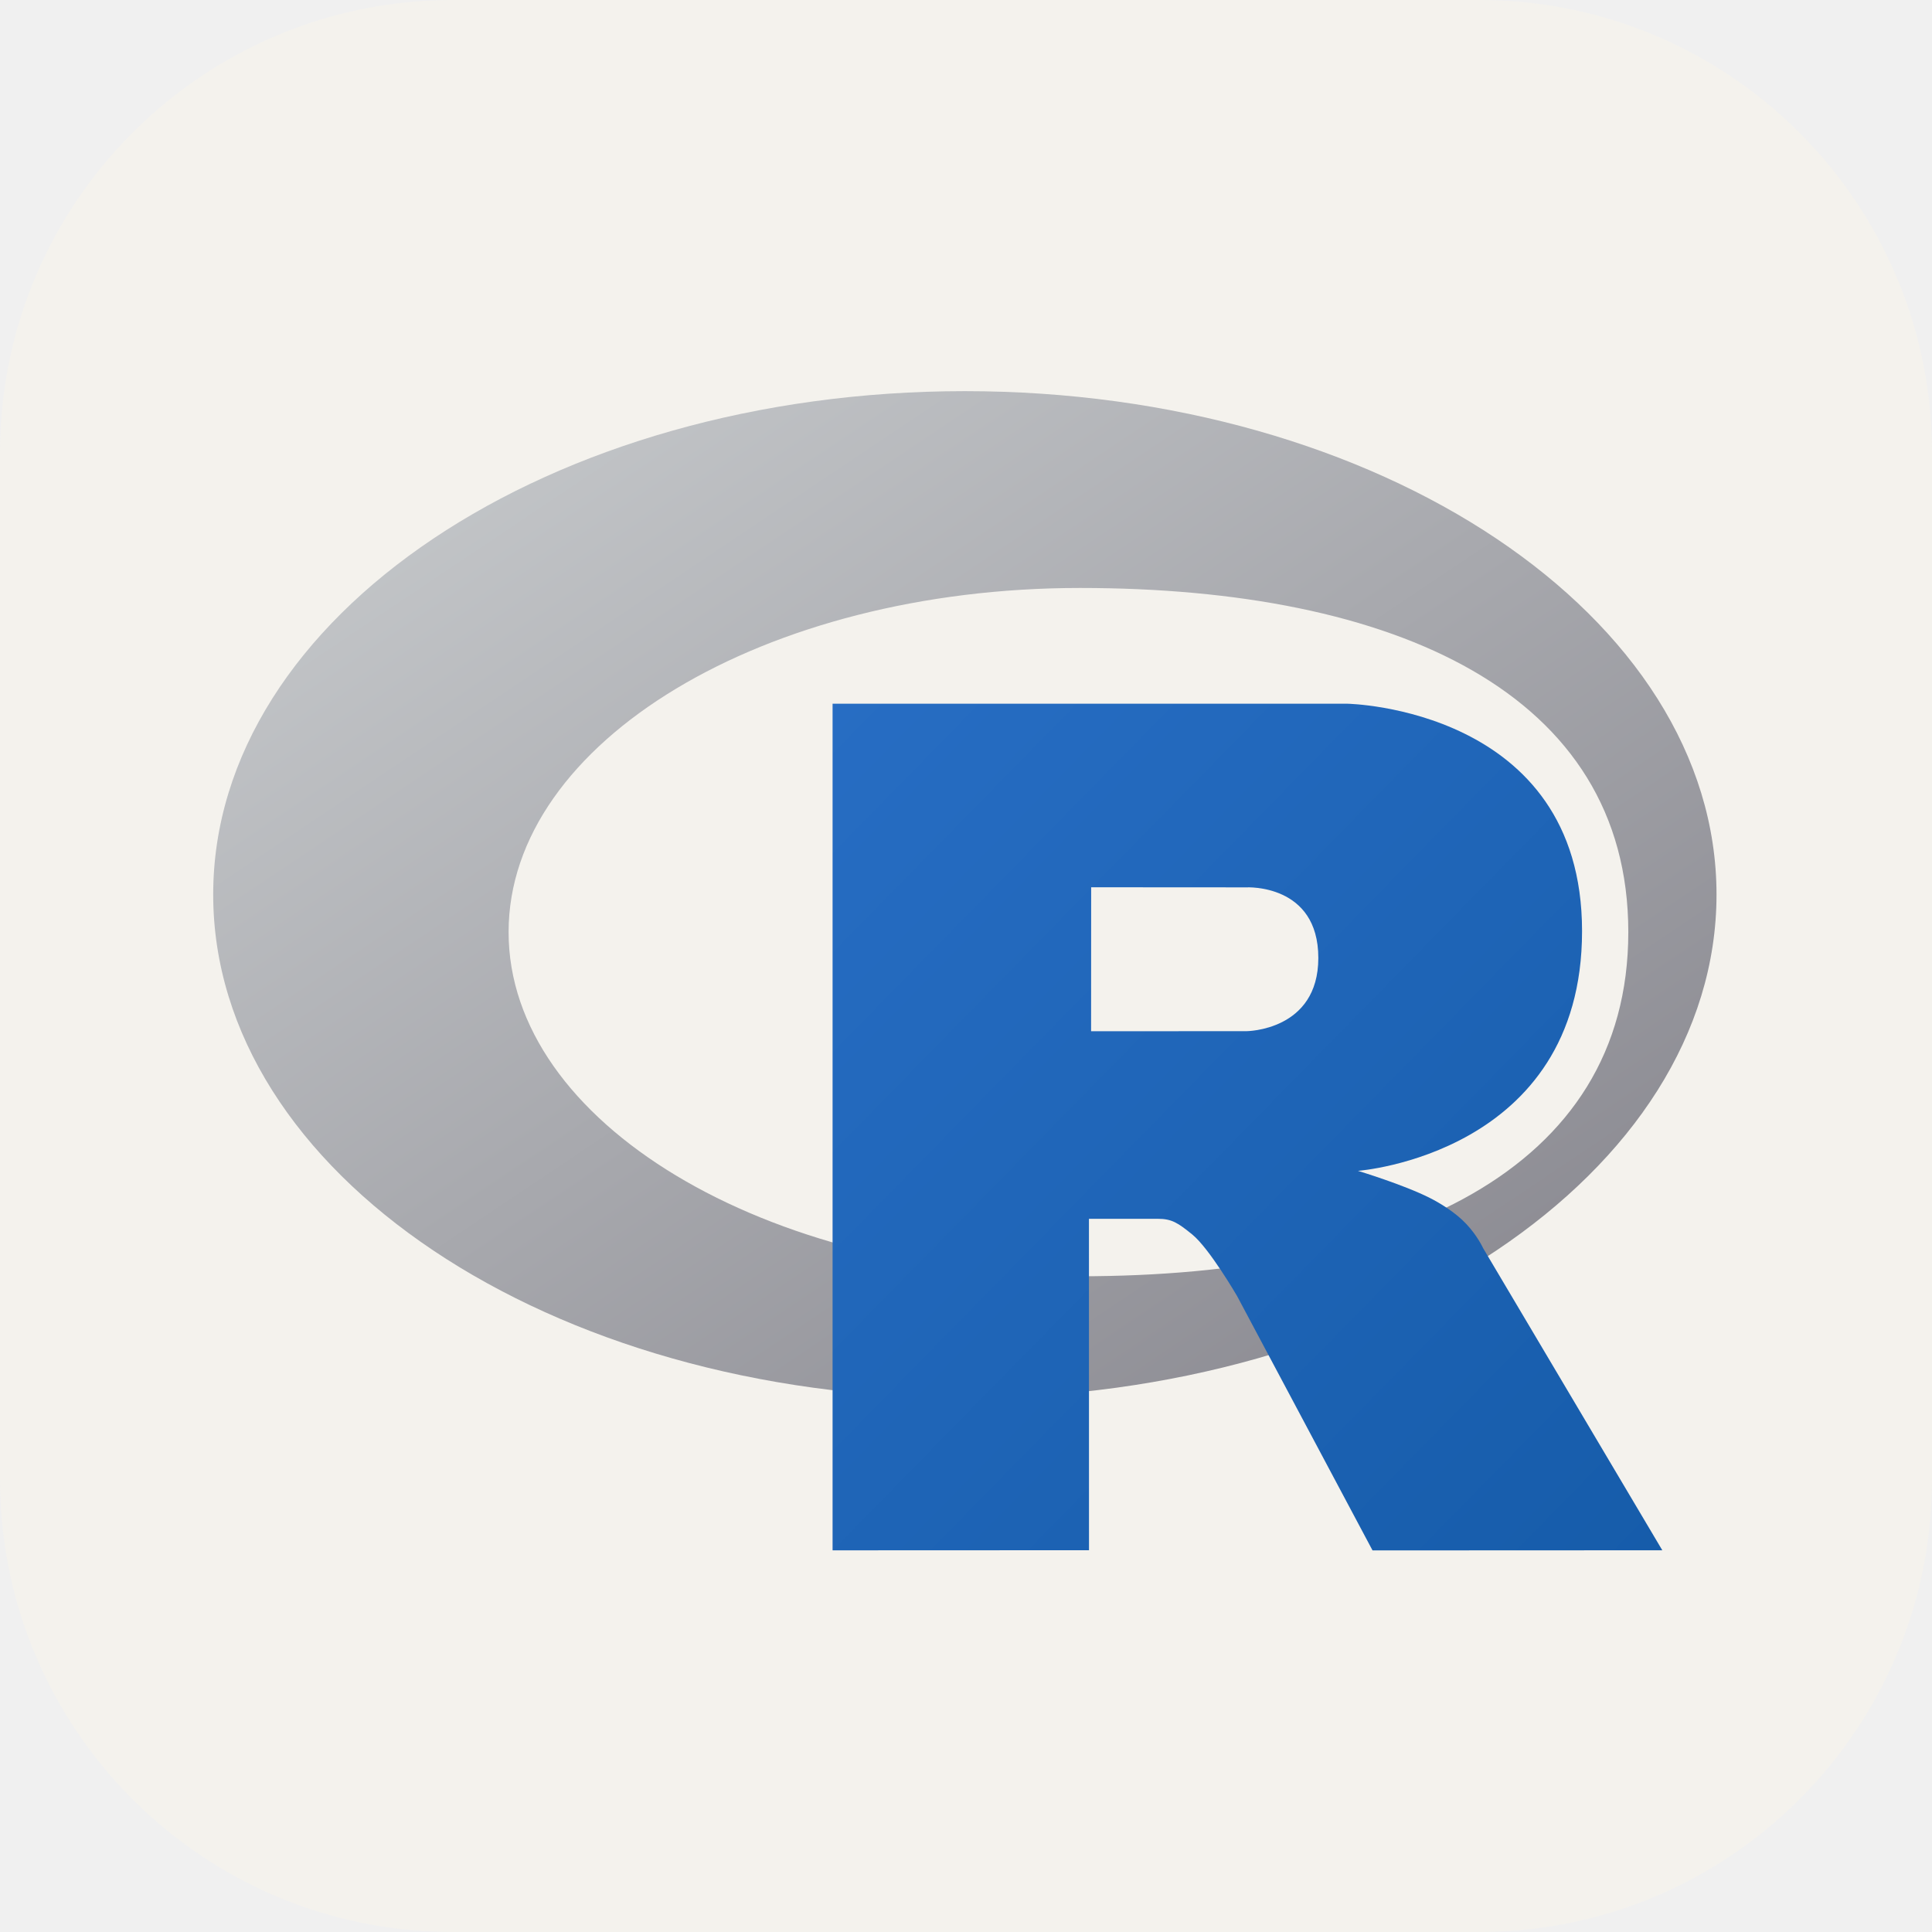
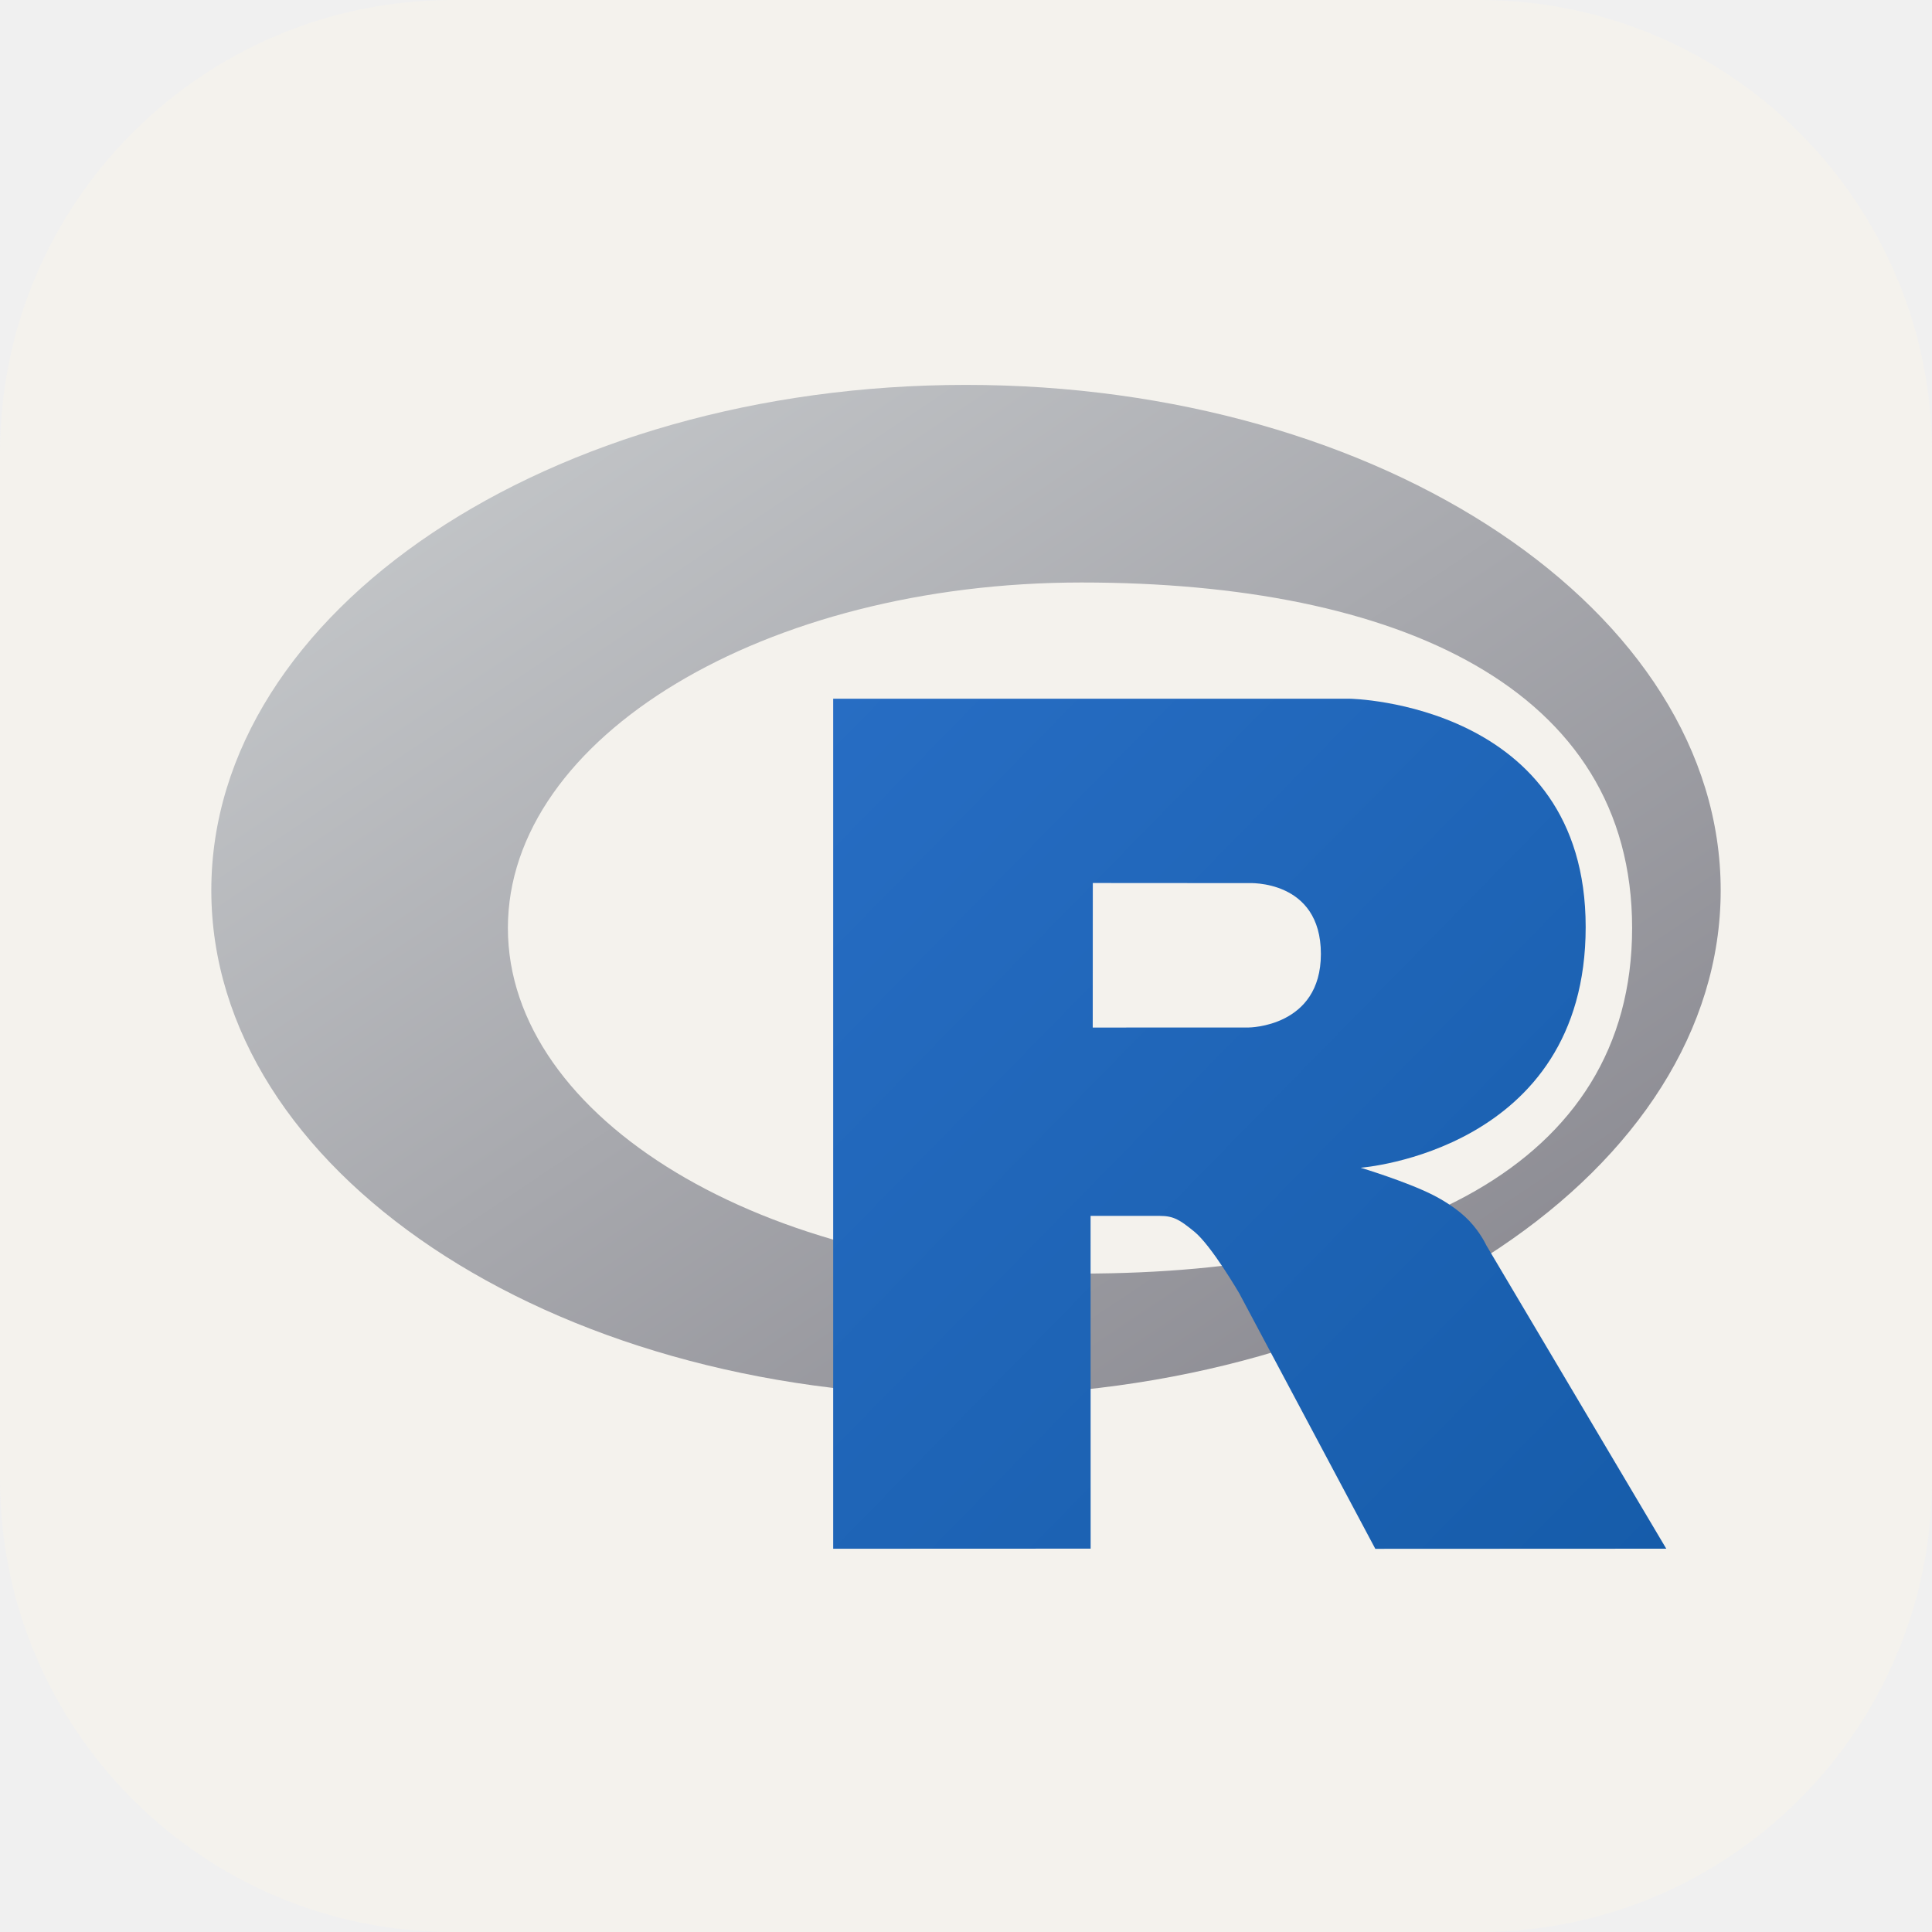
- <svg xmlns="http://www.w3.org/2000/svg" width="256" height="256" fill="none" viewBox="0 0 256 256">
-   <rect width="256" height="256" fill="#F4F2ED" rx="60" />
-   <g clip-path="url(#clip0_101_256)">
-     <path fill="url(#paint0_linear_101_256)" fill-rule="evenodd" d="M127.849 185.237C72.842 185.237 28.25 155.372 28.25 118.533C28.25 81.693 72.842 51.829 127.849 51.829C182.856 51.829 227.447 81.693 227.447 118.533C227.447 155.372 182.856 185.237 127.849 185.237ZM143.094 77.908C101.284 77.908 67.391 98.324 67.391 123.509C67.391 148.694 101.284 169.111 143.094 169.111C184.904 169.111 215.759 155.153 215.759 123.509C215.759 91.876 184.904 77.908 143.094 77.908Z" clip-rule="evenodd" />
-     <path fill="url(#paint1_linear_101_256)" fill-rule="evenodd" d="M179.934 155.144C179.934 155.144 185.962 156.963 189.464 158.735C190.679 159.35 192.782 160.577 194.298 162.188C195.784 163.766 196.508 165.365 196.508 165.365L220.265 205.42L181.868 205.437L163.912 171.718C163.912 171.718 160.235 165.401 157.972 163.569C156.085 162.041 155.28 161.497 153.414 161.497C152.116 161.497 144.291 161.497 144.291 161.497L144.298 205.413L110.321 205.427V93.248H178.553C178.553 93.248 209.63 93.809 209.63 123.376C209.63 152.943 179.934 155.144 179.934 155.144ZM165.155 117.581L144.585 117.568L144.575 136.643L165.155 136.636C165.155 136.636 174.685 136.606 174.685 126.933C174.685 117.065 165.155 117.581 165.155 117.581Z" clip-rule="evenodd" />
+ <svg xmlns="http://www.w3.org/2000/svg" width="256" height="256" viewBox="0 0 256 256" fill="none">
+   <g clip-path="url(#clip0_18_229)">
+     <path d="M196 0H60C26.863 0 0 26.863 0 60V196C0 229.137 26.863 256 60 256H196C229.137 256 256 229.137 256 196V60C256 26.863 229.137 0 196 0Z" fill="#F4F2ED" />
+     <path fill-rule="evenodd" clip-rule="evenodd" d="M128 184.946C72.772 184.946 28 154.961 28 117.973C28 80.985 72.772 51 128 51C183.229 51 228 80.985 228 117.973C228 154.961 183.229 184.946 128 184.946ZM143.307 77.184C101.328 77.184 67.298 97.683 67.298 122.97C67.298 148.256 101.328 168.755 143.307 168.755C185.285 168.755 216.264 154.74 216.264 122.97C216.264 91.209 185.285 77.184 143.307 77.184Z" fill="url(#paint0_linear_18_229)" />
+     <path fill-rule="evenodd" clip-rule="evenodd" d="M180.295 154.731C180.295 154.731 186.347 156.558 189.863 158.337C191.084 158.954 193.195 160.186 194.717 161.804C196.209 163.388 196.936 164.994 196.936 164.994L220.789 205.21L182.236 205.227L164.208 171.373C164.208 171.373 160.516 165.03 158.245 163.191C156.35 161.657 155.542 161.111 153.668 161.111C152.364 161.111 144.508 161.111 144.508 161.111L144.516 205.203L110.401 205.217V92.586H178.908C178.908 92.586 210.11 93.149 210.11 122.835C210.11 152.522 180.295 154.731 180.295 154.731ZM165.456 117.018L144.803 117.004L144.793 136.156L165.456 136.149C165.456 136.149 175.025 136.119 175.025 126.407C175.025 116.499 165.456 117.018 165.456 117.018Z" fill="url(#paint1_linear_18_229)" />
  </g>
  <defs>
-     <linearGradient id="paint0_linear_101_256" x1="28.25" x2="151.612" y1="51.829" y2="236.026" gradientUnits="userSpaceOnUse">
+     <linearGradient id="paint0_linear_18_229" x1="28" y1="51" x2="151.859" y2="235.939" gradientUnits="userSpaceOnUse">
      <stop stop-color="#CBCED0" />
      <stop offset="1" stop-color="#84838B" />
    </linearGradient>
-     <linearGradient id="paint1_linear_101_256" x1="110.321" x2="222.487" y1="93.248" y2="203.17" gradientUnits="userSpaceOnUse">
+     <linearGradient id="paint1_linear_18_229" x1="110.401" y1="92.586" x2="223.019" y2="202.952" gradientUnits="userSpaceOnUse">
      <stop stop-color="#276DC3" />
      <stop offset="1" stop-color="#165CAA" />
    </linearGradient>
-     <clipPath id="clip0_101_256">
-       <rect width="200" height="154.972" fill="#fff" transform="translate(28 51)" />
+     <clipPath id="clip0_18_229">
+       <rect width="256" height="256" fill="white" />
    </clipPath>
  </defs>
</svg>
